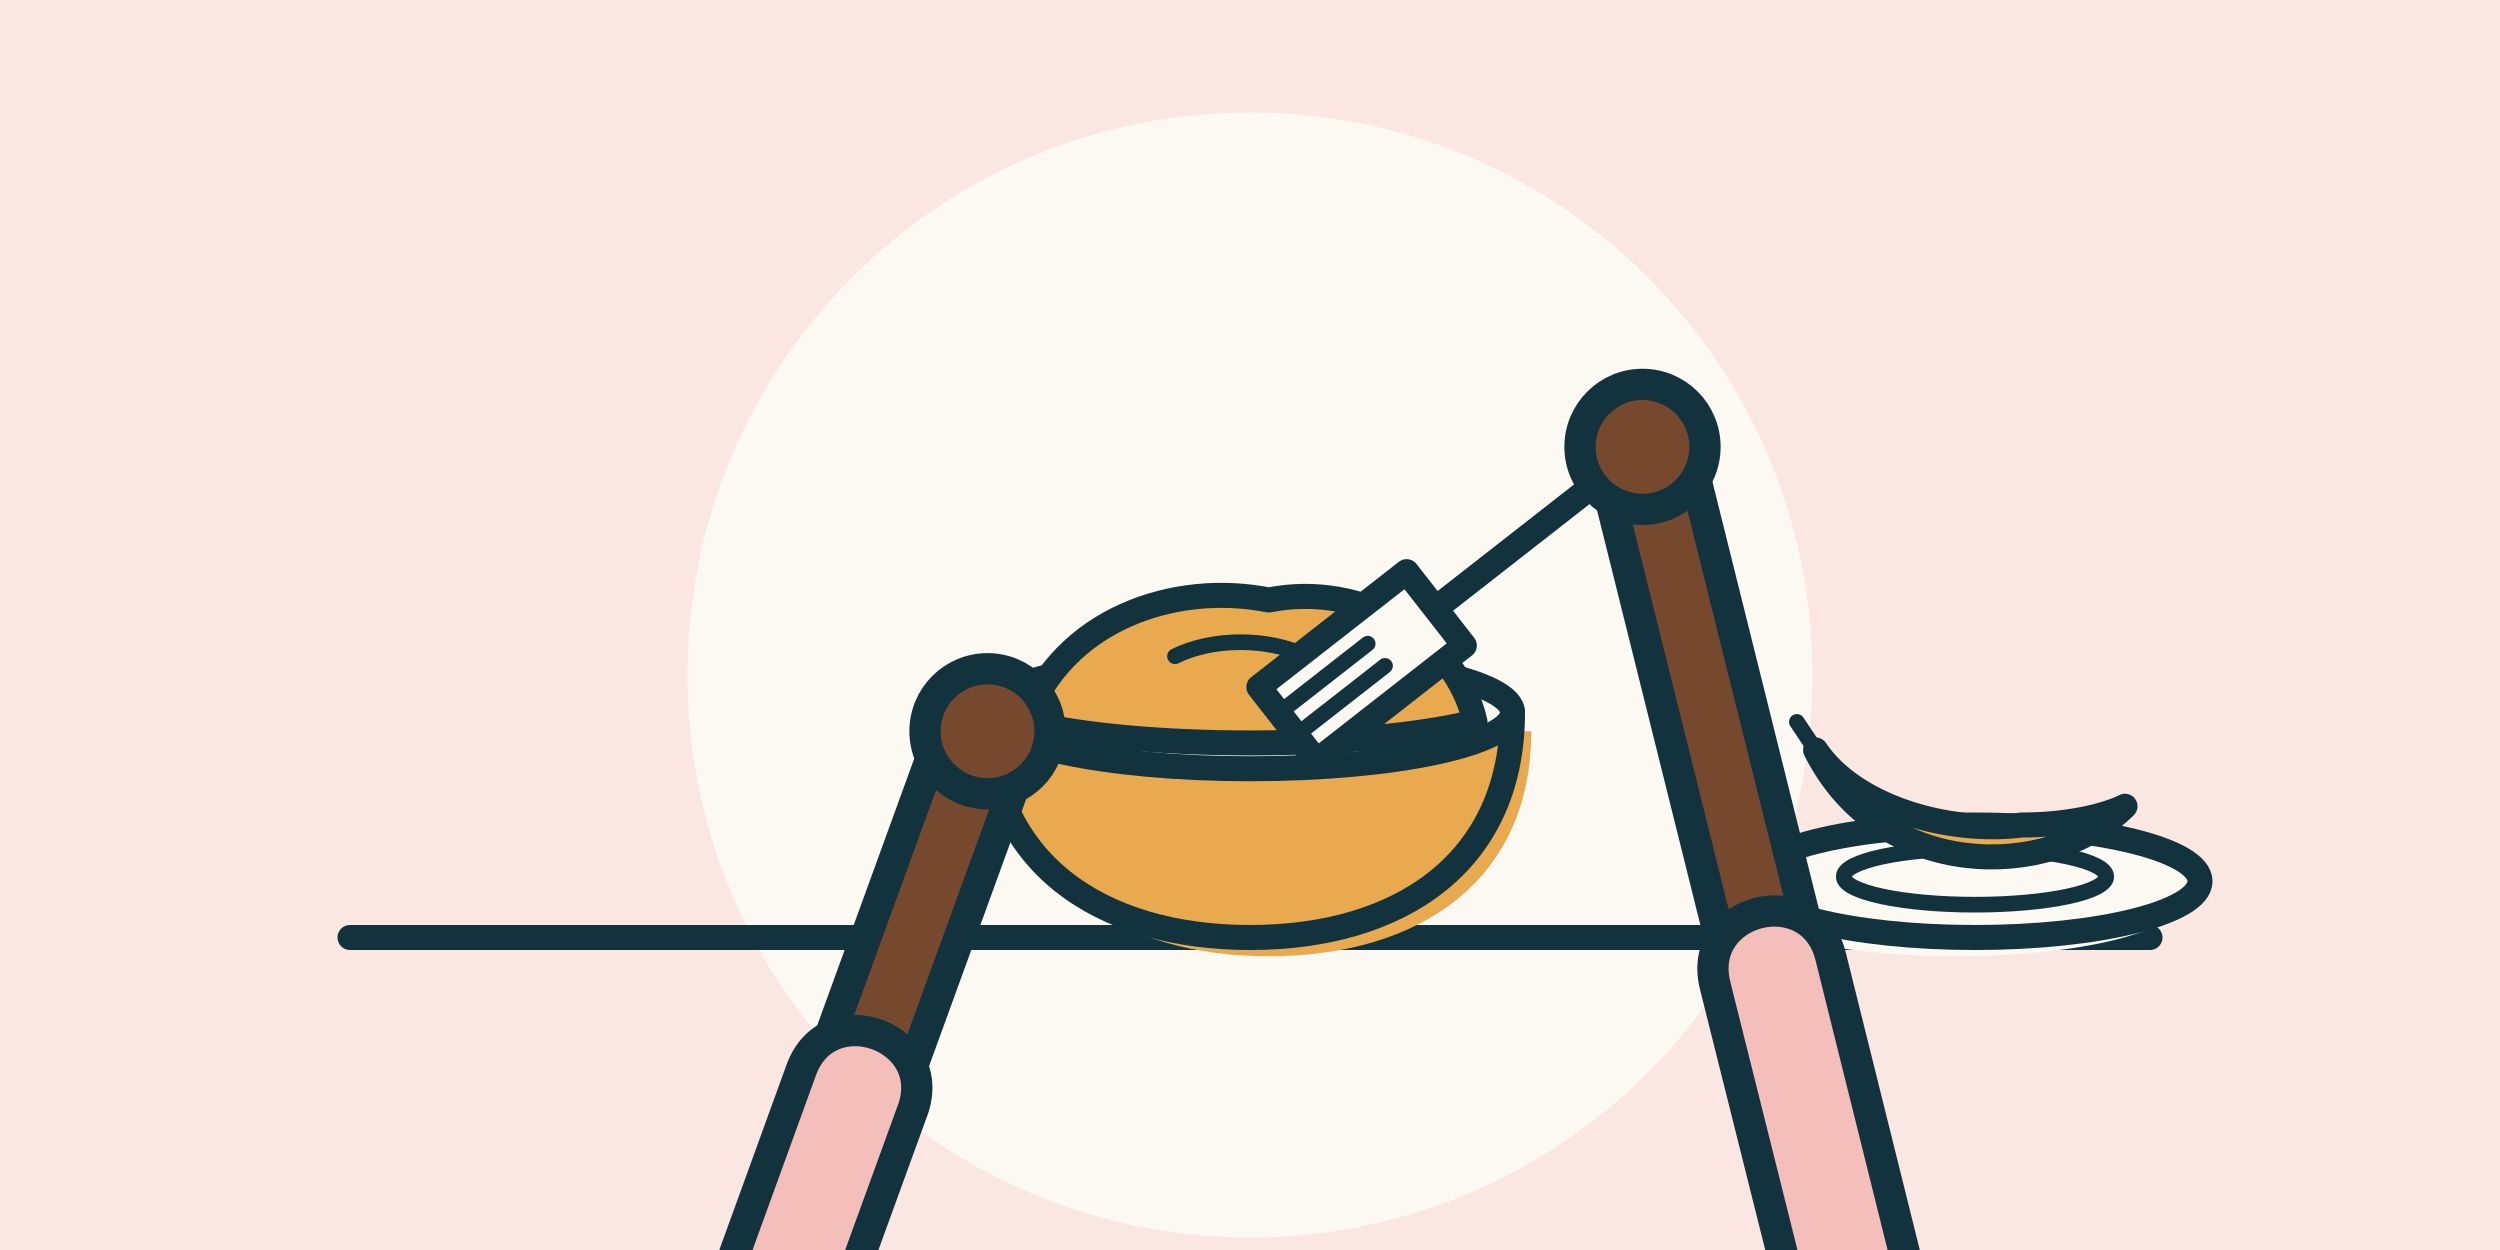
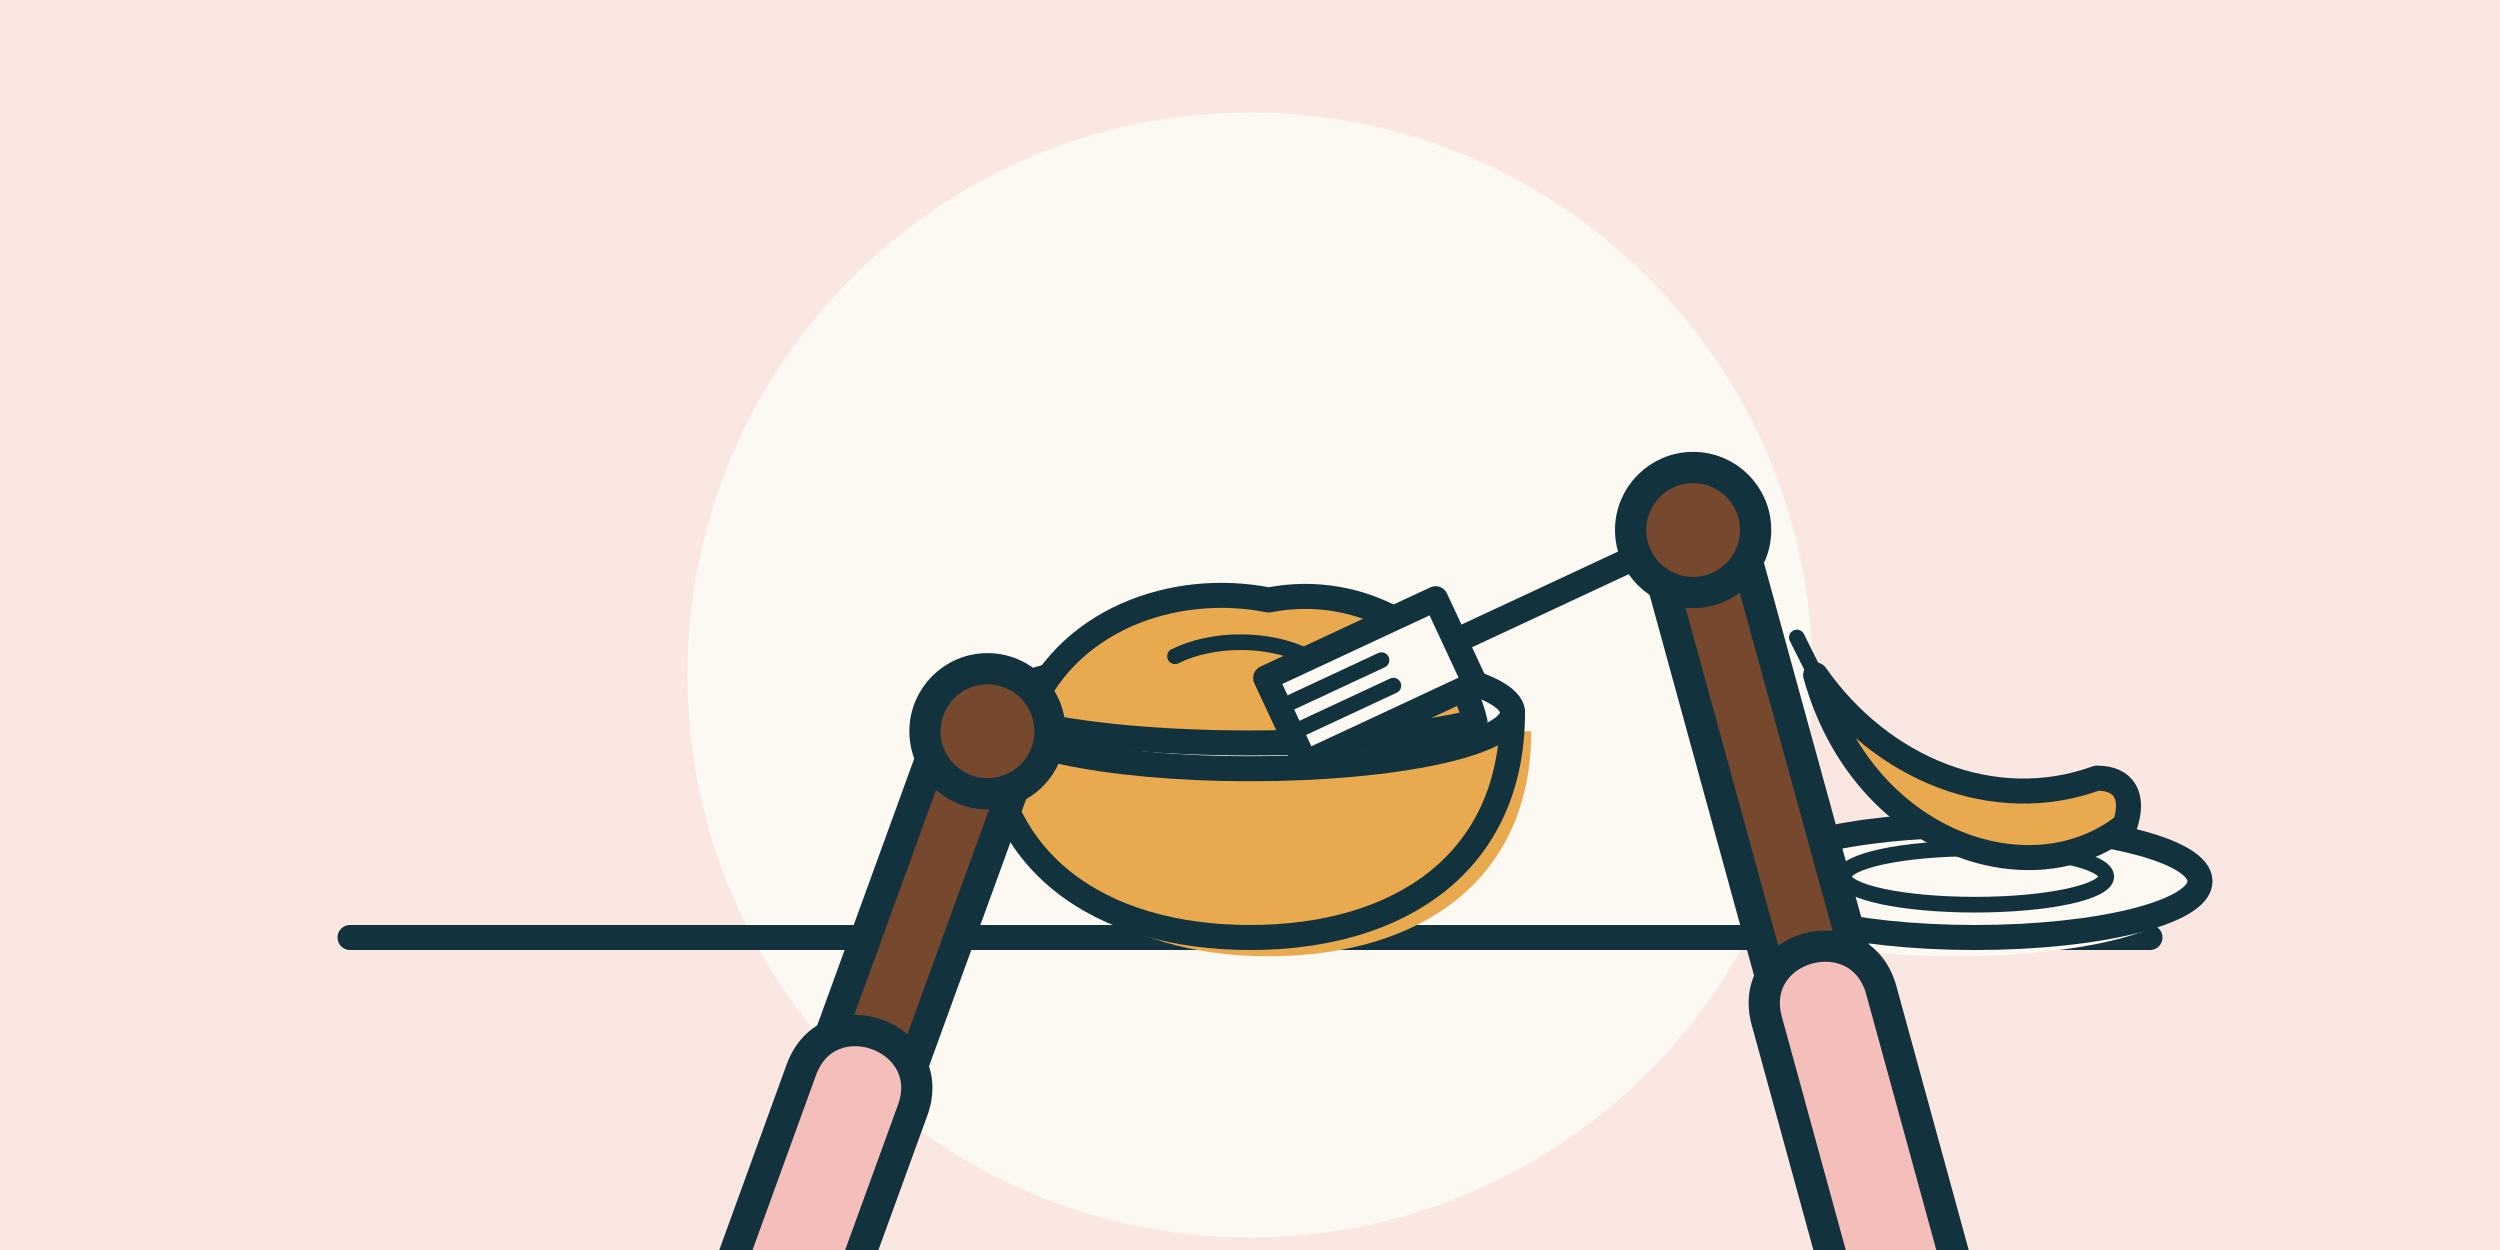
<svg xmlns="http://www.w3.org/2000/svg" width="1200" height="600" viewBox="0 0 400 200">
  <rect width="400" height="200" fill="#FAE7E2" />
  <circle cx="200" cy="108" r="90" fill="#FCF8F2" />
  <g transform="translate(200 150)" stroke="#12323D" stroke-linecap="round" stroke-linejoin="round">
    <path d="M-144 0H144" fill="none" stroke-width="4" />
  </g>
  <g transform="translate(316 150) scale(-1.5 1.5)" stroke="#12323D" stroke-linecap="round" stroke-linejoin="round">
    <ellipse cx="0" cy="-6" rx="24" ry="6" fill="#FCF8F2" stroke="none" transform="translate(2 2)" />
    <ellipse cx="0" cy="-6" rx="24" ry="6" fill="#FCF8F2" stroke-width="2.67" />
    <ellipse cx="0" cy="-6.5" rx="14" ry="3" fill="none" stroke-width="1.67" />
    <g transform="translate(0 -8)">
-       <path d="M-16 -6C-8 2 10 2 17 -12C13 -6 3 -3 -5 -4C-10 -4 -14 -5 -16 -6Z" fill="#E8A94F" stroke-width="2.67" />
-       <path d="M17 -12L19 -15" fill="none" stroke-width="1.67" />
+       <path d="M-16 -4C-6 4 12 -2 17 -20C10 -10 -2 -5 -13 -9C-16 -9 -17 -7 -16 -4Z" fill="#E8A94F" stroke-width="2.67" />
+       <path d="M17 -20L19 -24" fill="none" stroke-width="1.67" />
    </g>
  </g>
  <g transform="translate(200 150) scale(1.5 1.5)" stroke="#12323D" stroke-linecap="round" stroke-linejoin="round">
    <path d="M-28 -24H28C28 -8 16 0 0 0C-16 0 -28 -8 -28 -24Z" fill="#E8A94F" stroke="none" transform="translate(2 2)" />
    <path d="M-28 -24H28C28 -8 16 0 0 0C-16 0 -28 -8 -28 -24Z" fill="none" stroke-width="2.67" />
    <ellipse cx="0" cy="-24" rx="28" ry="6" fill="#FCF8F2" stroke-width="2.67" />
    <g transform="translate(0 -24) scale(1)">
      <path d="M-24 1C-20 -10 -8 -14 2 -12C12 -14 22 -8 24 1C12 4 -12 4 -24 1Z" fill="#E8A94F" stroke-width="2.67" />
      <path d="M-8 -6C-4 -8 2 -8 6 -6" fill="none" stroke-width="1.67" />
    </g>
  </g>
  <g stroke="#12323D" stroke-linecap="round" stroke-linejoin="round">
-     <g transform="translate(228.86 86.59) rotate(-218) scale(1.5 1.5)" stroke="#12323D" stroke-linecap="round" stroke-linejoin="round">
+     <g transform="translate(234.5 91.9) rotate(-205) scale(1.5 1.5)" stroke="#12323D" stroke-linecap="round" stroke-linejoin="round">
      <path d="M-30 -6H4" fill="none" stroke-width="2.67" />
      <path d="M4 -11H24V-1H4Z" fill="#FCF8F2" stroke-width="2.67" />
      <path d="M12 -7.5H24M12 -4.5H24" fill="none" stroke-width="1.67" />
    </g>
    <path d="M128.6 218.4L164.6 119.4C167.8 110.6 154.6 105.8 151.4 114.6L115.4 213.6C112.2 222.4 125.4 227.2 128.6 218.4Z" fill="#76492F" stroke-width="5" />
    <path d="M130.9 219.2L146 177.7C150.4 165.8 132.5 159.3 128.2 171.2L113.1 212.8C108.7 224.7 126.6 231.2 130.9 219.2Z" fill="#F4BEBB" stroke-width="5" />
-     <path d="M305.6 214.3L269.6 69.8C267.3 60.8 253.7 64.2 256 73.2L292 217.7C294.2 226.7 307.8 223.4 305.6 214.3Z" fill="#76492F" stroke-width="5" />
-     <path d="M308 213.7L292.9 153C289.8 140.7 271.4 145.3 274.4 157.6L289.6 218.3C292.6 230.6 311.1 226 308 213.7Z" fill="#F4BEBB" stroke-width="5" />
+     <path d="M313.7 214.1L277.7 83C275.2 74 261.7 77.7 264.2 86.7L300.2 217.9C302.7 226.9 316.2 223.1 313.7 214.1Z" fill="#76492F" stroke-width="5" />
+     <path d="M316.1 213.5L301 158.4C297.6 146.2 279.3 151.2 282.7 163.4L297.8 218.5C301.1 230.7 319.4 225.7 316.1 213.5Z" fill="#F4BEBB" stroke-width="5" />
    <circle cx="158" cy="117" r="10" fill="#76492F" stroke-width="5" />
-     <circle cx="262.8" cy="71.5" r="10" fill="#76492F" stroke-width="5" />
+     <circle cx="270.9" cy="84.8" r="10" fill="#76492F" stroke-width="5" />
  </g>
</svg>
